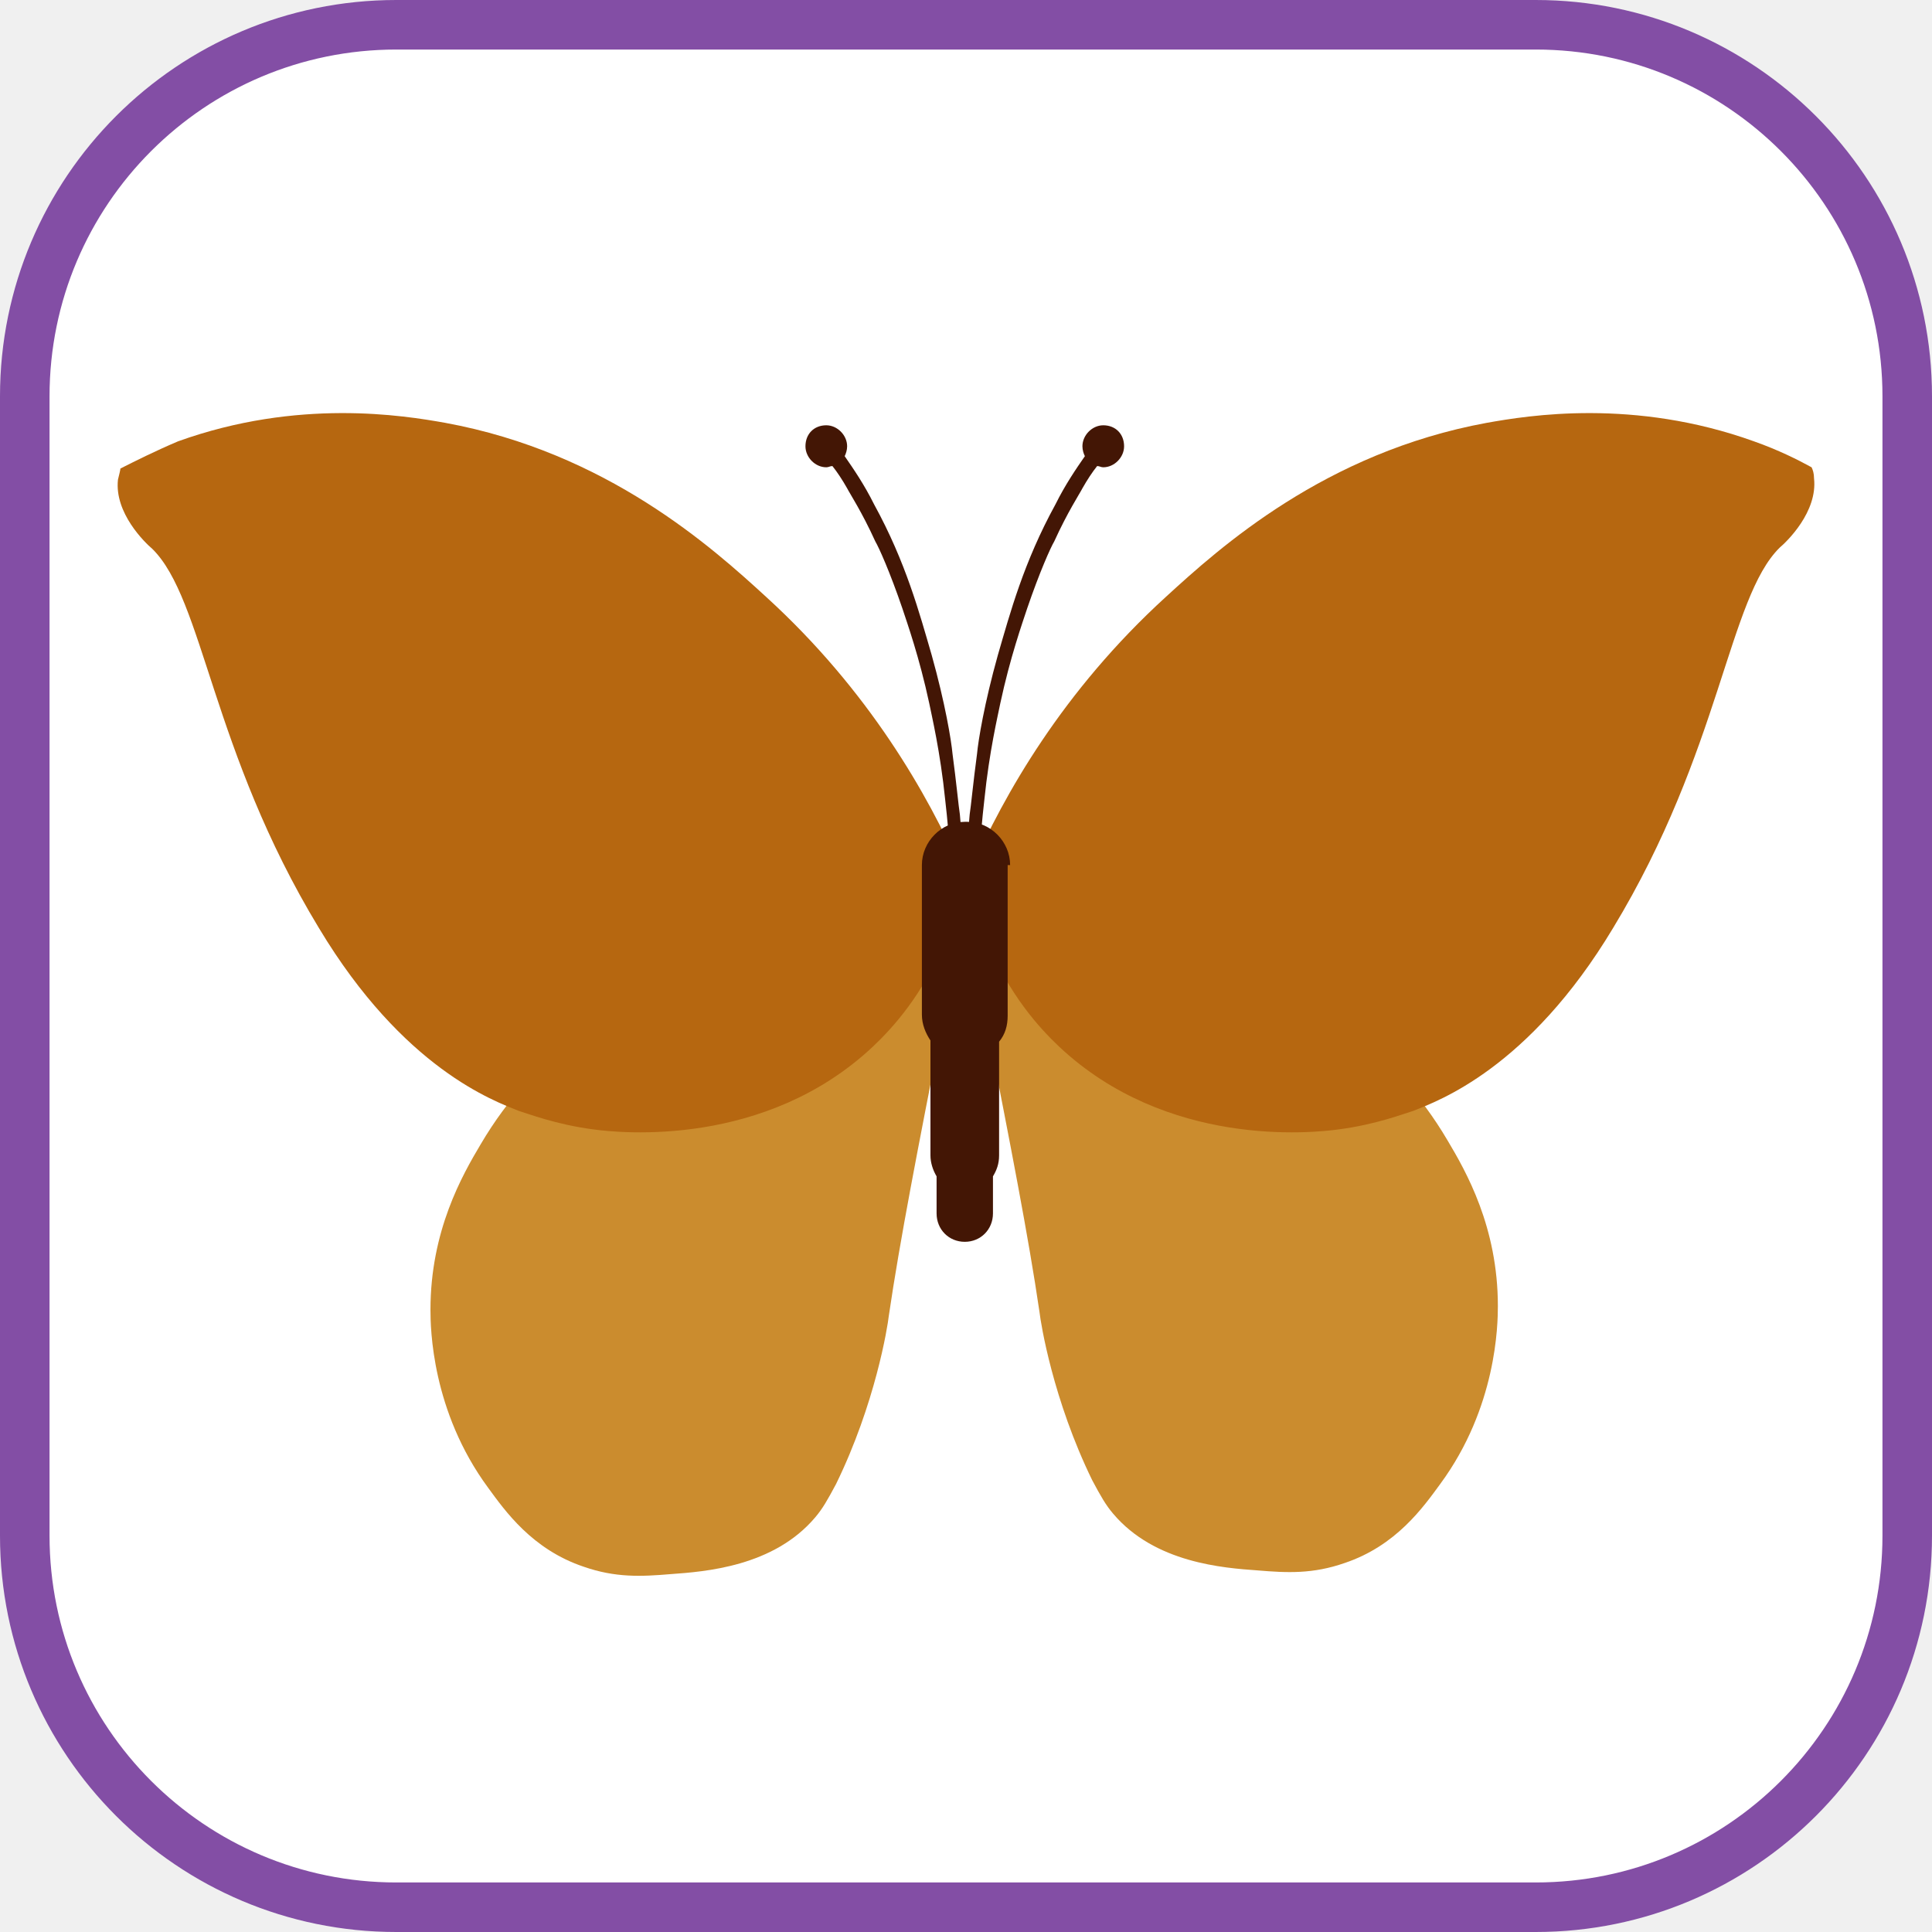
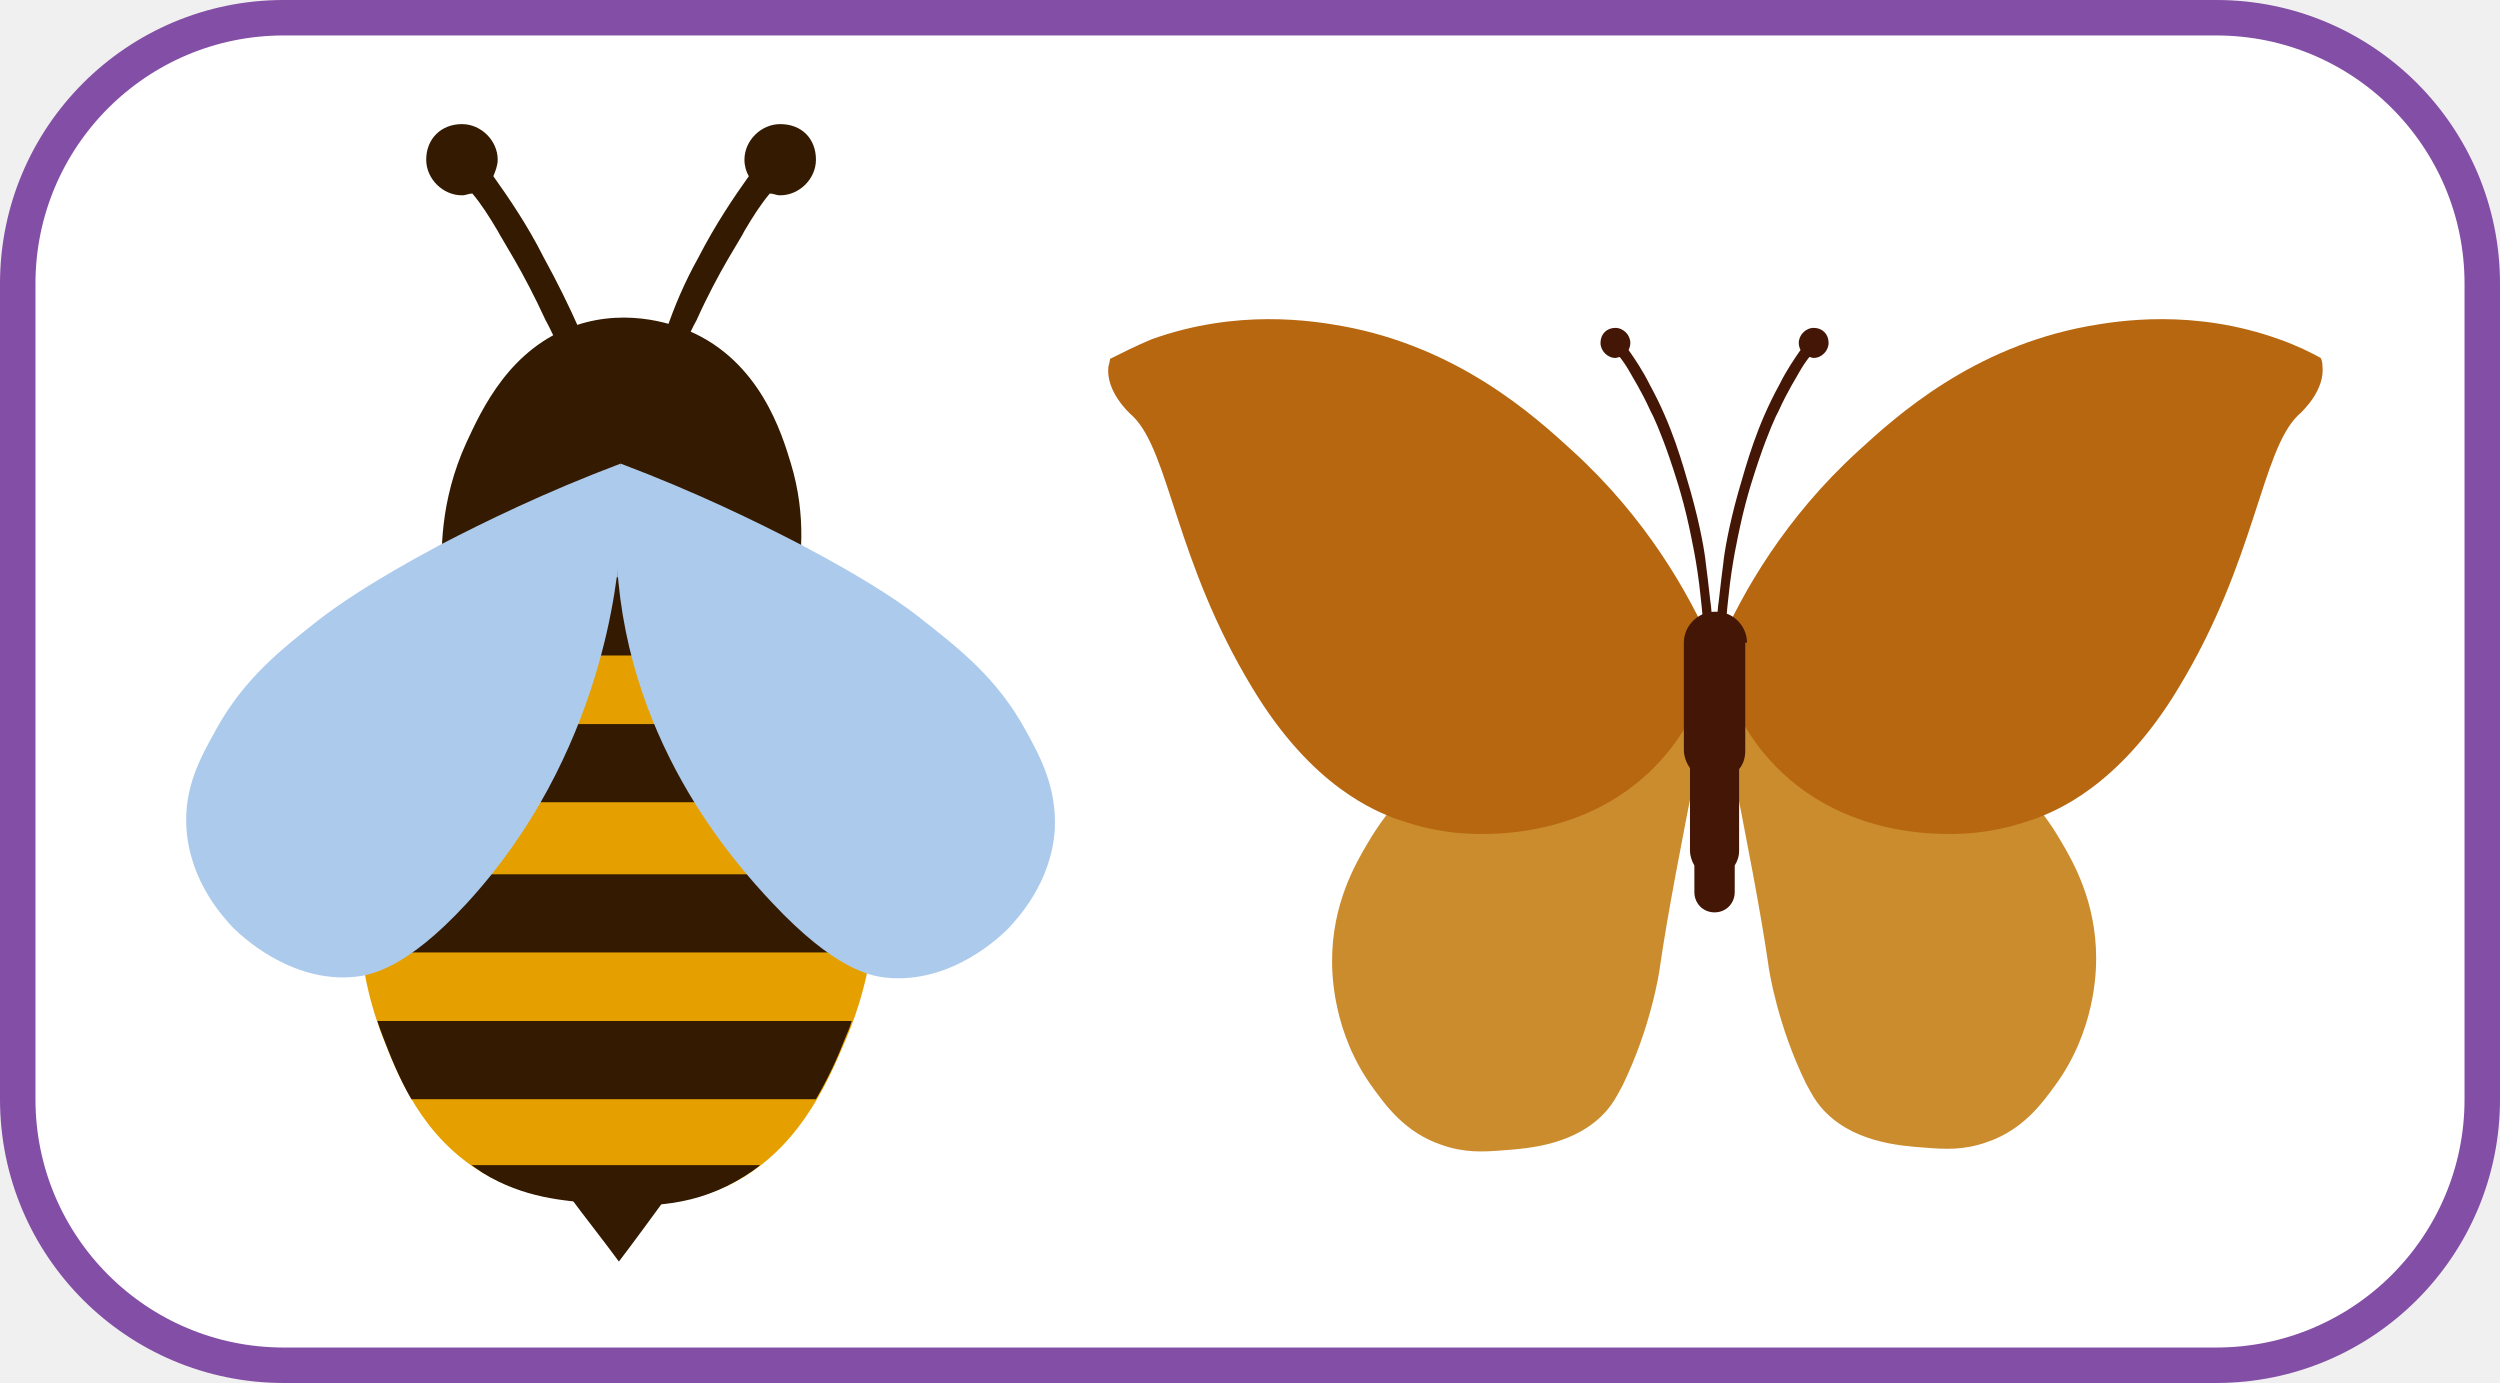
- <svg xmlns="http://www.w3.org/2000/svg" viewBox="0 0 156 156" fill="none">
-   <rect x="2" y="2" width="152" height="152" rx="30" fill="white" stroke="#834EA5" stroke-width="4" />
-   <path d="M79.682 82.716C81.562 92.292 83.047 99.872 83.937 105.957C84.036 106.854 85.026 113.039 88.192 119.522C88.885 120.819 89.281 121.517 89.874 122.215C93.239 126.205 98.78 126.604 101.551 126.803C103.926 127.003 106.004 127.103 108.576 126.205C112.732 124.809 114.909 121.716 116.295 119.821C120.847 113.637 120.946 106.954 120.946 105.458C120.946 99.074 118.373 94.586 116.888 92.092C112.436 84.512 106.004 80.921 103.035 79.325C93.536 74.238 84.432 74.537 80.276 74.936C80.177 77.53 79.88 80.123 79.682 82.716Z" fill="#CB8C2E" />
-   <path d="M78.396 70.248C81.068 64.164 85.817 55.785 94.129 48.205C98.483 44.215 106.993 36.535 120.055 34.141C123.419 33.542 131.929 32.146 141.627 35.637C143.606 36.335 145.189 37.133 146.277 37.732C146.376 37.931 146.475 38.23 146.475 38.629C146.772 41.322 144.298 43.716 143.705 44.215C139.549 48.304 138.955 60.573 130.247 74.936C123.419 86.307 116.097 88.9 114.118 89.698C113.425 89.898 111.149 90.796 108.082 91.195C105.905 91.494 94.228 92.691 85.52 84.512C83.937 83.016 81.463 80.323 79.682 75.934C79.188 74.039 78.792 72.143 78.396 70.248Z" fill="#B66710" />
-   <path d="M76.021 83.016C74.141 92.591 72.657 100.172 71.766 106.256C71.667 107.154 70.677 113.338 67.511 119.821C66.818 121.118 66.423 121.816 65.829 122.514C62.464 126.504 56.923 126.903 54.152 127.103C51.778 127.302 49.7 127.402 47.127 126.504C42.971 125.108 40.794 122.016 39.408 120.121C34.857 113.936 34.758 107.253 34.758 105.757C34.758 99.374 37.33 94.885 38.815 92.391C43.268 84.811 49.7 81.22 52.668 79.624C62.168 74.537 71.271 74.837 75.427 75.236C75.625 77.729 75.823 80.322 76.021 83.016Z" fill="#CB8C2E" />
-   <path d="M77.604 70.248C74.932 64.164 70.183 55.785 61.871 48.205C57.517 44.215 49.007 36.535 35.945 34.141C32.581 33.542 24.071 32.146 14.373 35.637C12.493 36.435 10.91 37.233 9.723 37.831C9.723 37.931 9.624 38.33 9.525 38.729C9.228 41.422 11.702 43.816 12.295 44.315C16.451 48.404 17.045 60.573 25.753 74.936C32.581 86.307 39.903 88.9 41.882 89.698C42.575 89.898 44.851 90.796 47.918 91.195C50.095 91.494 61.772 92.691 70.48 84.512C72.063 83.016 74.537 80.323 76.318 75.934C76.812 74.039 77.208 72.143 77.604 70.248Z" fill="#B66710" />
-   <path d="M81.562 69.849C81.562 67.954 79.979 66.358 78.099 66.358H77.901C76.021 66.358 74.438 67.954 74.438 69.849V81.918C74.438 82.716 74.734 83.415 75.13 84.013V93.289C75.13 93.888 75.328 94.486 75.625 94.985V97.977C75.625 99.274 76.615 100.271 77.901 100.271C79.187 100.271 80.177 99.274 80.177 97.977V94.985C80.474 94.486 80.672 93.987 80.672 93.289V84.113C81.166 83.514 81.364 82.816 81.364 82.018V69.849H81.562Z" fill="#431605" />
-   <path d="M89.083 34.34C88.192 34.34 87.401 35.138 87.401 36.036C87.401 36.335 87.499 36.634 87.599 36.834C86.906 37.831 86.015 39.128 85.224 40.724C82.651 45.412 81.562 49.501 80.573 52.893C79.484 56.783 78.99 59.775 78.891 60.872C78.594 63.067 78.396 65.161 78.297 65.76C78.198 66.957 78.099 67.854 78.099 68.652C78.396 68.652 78.792 68.652 79.088 68.752C79.188 67.655 79.286 66.258 79.484 64.563C79.88 60.673 80.573 57.78 80.771 56.783C81.562 53.092 82.552 50.299 82.948 49.102C83.937 46.21 84.828 44.215 85.125 43.716C86.213 41.322 87.203 39.826 87.401 39.427C87.796 38.729 88.192 38.13 88.588 37.632C88.786 37.632 88.885 37.731 89.083 37.731C89.973 37.731 90.765 36.934 90.765 36.036C90.765 35.038 90.072 34.34 89.083 34.34Z" fill="#431605" />
-   <path d="M66.719 34.34C67.61 34.34 68.402 35.138 68.402 36.036C68.402 36.335 68.303 36.634 68.204 36.834C68.896 37.831 69.787 39.128 70.579 40.724C73.151 45.412 74.24 49.501 75.229 52.893C76.318 56.783 76.812 59.775 76.912 60.872C77.208 63.067 77.406 65.161 77.505 65.76C77.604 66.957 77.703 67.854 77.703 68.652C77.406 68.652 77.01 68.652 76.714 68.752C76.615 67.655 76.516 66.258 76.318 64.563C75.922 60.673 75.229 57.78 75.031 56.783C74.24 53.092 73.25 50.299 72.854 49.102C71.865 46.21 70.974 44.215 70.677 43.716C69.589 41.322 68.6 39.826 68.402 39.427C68.006 38.729 67.61 38.13 67.214 37.632C67.016 37.632 66.917 37.731 66.719 37.731C65.829 37.731 65.037 36.934 65.037 36.036C65.037 35.038 65.73 34.34 66.719 34.34Z" fill="#431605" />
+ <svg xmlns="http://www.w3.org/2000/svg" viewBox="0 0 282 156" fill="none">
+   <rect x="2" y="2" width="278" height="152" rx="30" fill="white" stroke="#834EA5" stroke-width="4" />
+   <path d="M195.182 85.361C197.062 94.937 198.547 102.517 199.437 108.602C199.536 109.499 200.526 115.684 203.692 122.167C204.385 123.464 204.781 124.162 205.374 124.86C208.739 128.85 214.28 129.249 217.051 129.448C219.426 129.648 221.504 129.748 224.076 128.85C228.232 127.453 230.409 124.361 231.795 122.466C236.347 116.282 236.446 109.599 236.446 108.103C236.446 101.719 233.873 97.231 232.388 94.737C227.936 87.157 221.504 83.566 218.535 81.97C209.036 76.883 199.932 77.182 195.776 77.581C195.677 80.175 195.38 82.768 195.182 85.361Z" fill="#CB8C2E" />
+   <path d="M193.896 72.893C196.568 66.809 201.317 58.43 209.629 50.85C213.983 46.86 222.493 39.18 235.555 36.786C238.919 36.187 247.429 34.791 257.127 38.282C259.106 38.98 260.689 39.778 261.777 40.377C261.876 40.576 261.975 40.875 261.975 41.274C262.272 43.967 259.798 46.361 259.205 46.86C255.049 50.949 254.455 63.218 245.747 77.581C238.919 88.952 231.597 91.546 229.618 92.343C228.925 92.543 226.649 93.441 223.582 93.84C221.405 94.139 209.728 95.336 201.02 87.157C199.437 85.66 196.963 82.967 195.182 78.579C194.687 76.683 194.292 74.788 193.896 72.893Z" fill="#B66710" />
+   <path d="M191.521 85.66C189.641 95.236 188.157 102.817 187.266 108.901C187.167 109.799 186.178 115.983 183.011 122.466C182.318 123.763 181.923 124.461 181.329 125.159C177.964 129.149 172.423 129.548 169.652 129.748C167.278 129.947 165.2 130.047 162.627 129.149C158.471 127.753 156.294 124.661 154.908 122.765C150.357 116.581 150.258 109.898 150.258 108.402C150.258 102.019 152.83 97.53 154.315 95.037C158.768 87.456 165.2 83.865 168.168 82.269C177.668 77.182 186.771 77.481 190.927 77.88C191.125 80.374 191.323 82.967 191.521 85.66Z" fill="#CB8C2E" />
+   <path d="M193.104 72.893C190.432 66.809 185.683 58.43 177.371 50.85C173.017 46.86 164.507 39.18 151.445 36.786C148.081 36.187 139.571 34.791 129.873 38.282C127.993 39.08 126.41 39.878 125.223 40.476C125.223 40.576 125.124 40.975 125.025 41.374C124.728 44.067 127.202 46.461 127.795 46.96C131.951 51.049 132.545 63.218 141.253 77.581C148.081 88.952 155.403 91.546 157.382 92.343C158.075 92.543 160.351 93.441 163.418 93.84C165.595 94.139 177.272 95.336 185.98 87.157C187.563 85.66 190.037 82.967 191.818 78.579C192.313 76.683 192.708 74.788 193.104 72.893Z" fill="#B66710" />
+   <path d="M197.062 72.494C197.062 70.599 195.479 69.003 193.599 69.003H193.401C191.521 69.003 189.938 70.599 189.938 72.494V84.563C189.938 85.361 190.235 86.059 190.63 86.658V95.934C190.63 96.533 190.828 97.131 191.125 97.63V100.622C191.125 101.919 192.115 102.916 193.401 102.916C194.687 102.916 195.677 101.919 195.677 100.622V97.63C195.974 97.131 196.172 96.632 196.172 95.934V86.758C196.666 86.159 196.864 85.461 196.864 84.663V72.494H197.062Z" fill="#431605" />
+   <path d="M204.583 36.985C203.692 36.985 202.901 37.783 202.901 38.681C202.901 38.98 203 39.279 203.098 39.479C202.406 40.476 201.515 41.773 200.724 43.369C198.151 48.057 197.062 52.146 196.073 55.538C194.984 59.428 194.49 62.42 194.391 63.517C194.094 65.712 193.896 67.806 193.797 68.405C193.698 69.602 193.599 70.499 193.599 71.297C193.896 71.297 194.292 71.297 194.589 71.397C194.687 70.3 194.786 68.903 194.984 67.208C195.38 63.318 196.073 60.425 196.271 59.428C197.062 55.737 198.052 52.944 198.448 51.747C199.437 48.855 200.328 46.86 200.625 46.361C201.713 43.967 202.703 42.471 202.901 42.072C203.296 41.374 203.692 40.776 204.088 40.277C204.286 40.277 204.385 40.377 204.583 40.377C205.473 40.377 206.265 39.578 206.265 38.681C206.265 37.683 205.572 36.985 204.583 36.985Z" fill="#431605" />
+   <path d="M182.219 36.985C183.11 36.985 183.902 37.783 183.902 38.681C183.902 38.98 183.803 39.279 183.704 39.479C184.396 40.476 185.287 41.773 186.079 43.369C188.651 48.057 189.74 52.146 190.729 55.538C191.818 59.428 192.313 62.42 192.411 63.517C192.708 65.712 192.906 67.806 193.005 68.405C193.104 69.602 193.203 70.499 193.203 71.297C192.906 71.297 192.51 71.297 192.214 71.397C192.115 70.3 192.016 68.903 191.818 67.208C191.422 63.318 190.729 60.425 190.531 59.428C189.74 55.737 188.75 52.944 188.354 51.747C187.365 48.855 186.474 46.86 186.177 46.361C185.089 43.967 184.099 42.471 183.902 42.072C183.506 41.374 183.11 40.776 182.714 40.277C182.516 40.277 182.417 40.377 182.219 40.377C181.329 40.377 180.537 39.578 180.537 38.681C180.537 37.683 181.23 36.985 182.219 36.985Z" fill="#431605" />
+   <path d="M88.005 14C85.842 14 83.973 15.861 83.973 18.015C83.973 18.701 84.17 19.387 84.465 19.876C82.793 22.227 80.728 25.263 78.761 29.083C72.565 40.15 72.368 51.707 73.352 48.867C75.712 42.011 77.876 37.31 78.564 36.134C81.121 30.454 83.58 26.928 83.973 26.047C84.957 24.382 85.842 23.011 86.825 21.835C87.317 21.835 87.514 22.031 88.005 22.031C90.169 22.031 92.038 20.17 92.038 18.015C92.038 15.665 90.464 14 88.005 14Z" fill="#331A00" />
+   <path d="M48.076 18.015C48.076 20.17 49.945 22.031 52.109 22.031C52.6 22.031 52.797 21.835 53.289 21.835C54.272 23.011 55.157 24.382 56.141 26.047C56.633 27.026 58.993 30.552 61.55 36.134C62.239 37.31 64.402 42.011 66.763 48.867C67.746 51.707 75.024 66.986 72.467 57.779C70.106 49.748 67.451 40.15 61.353 29.083C59.485 25.361 57.321 22.227 55.649 19.876C55.846 19.387 56.141 18.701 56.141 18.015C56.141 15.861 54.272 14 52.109 14C49.748 14 48.076 15.665 48.076 18.015Z" fill="#331A00" />
+   <path d="M64.107 134.76C65.976 137.306 67.943 139.755 69.811 142.301C71.68 139.853 73.45 137.404 75.319 134.858C71.582 134.858 67.844 134.858 64.107 134.76Z" fill="#331A00" />
+   <path d="M49.945 66.006C49.65 62.382 49.65 56.408 52.6 49.944C54.371 46.124 57.518 39.269 64.894 36.722C71.188 34.567 76.696 36.918 77.679 37.31C85.744 40.738 88.202 48.965 89.186 52.197C91.054 58.269 90.366 63.656 89.677 66.594C76.401 66.496 63.124 66.3 49.945 66.006Z" fill="#331A00" />
+   <path d="M40.799 94.898C40.405 99.795 39.619 107.826 43.159 116.935C44.929 121.44 47.585 128.198 54.469 132.311C59.091 135.054 63.615 135.348 67.156 135.641C71.09 135.935 76.499 136.327 82.006 133.78C89.874 130.059 93.218 122.419 95.382 117.327C98.627 109.785 98.824 103.125 98.922 99.11C99.119 88.924 96.463 81.285 95.087 77.367C92.628 70.413 89.382 65.125 86.825 61.599C76.302 61.697 65.779 61.795 55.256 61.893C52.6 64.733 49.06 69.14 46.11 75.212C44.929 77.857 41.684 85.006 40.799 94.898Z" fill="#E5A000" />
+   <path d="M85.94 81.677H53.486V90.491H85.94V81.677Z" fill="#331A00" />
+   <path d="M99.02 98.62H41.487V107.435H99.02V98.62Z" fill="#331A00" />
+   <path d="M85.645 65.125H53.191V73.939H85.645V65.125Z" fill="#331A00" />
+   <path d="M70.008 52.294C61.452 55.526 54.666 58.856 49.748 61.403C41.487 65.81 37.75 68.552 36.078 69.826C31.849 73.156 27.522 76.486 24.276 82.46C22.605 85.496 20.736 88.826 21.031 93.429C21.424 99.501 25.26 103.517 26.243 104.594C27.03 105.378 32.734 110.96 40.11 110.177C41.881 109.981 45.913 109.198 52.6 101.95C68.139 85.104 69.713 64.733 69.91 61.697C70.303 57.681 70.205 54.351 70.008 52.294Z" fill="#ACCAEB" />
+   <path d="M70.008 52.294C78.564 55.526 85.35 58.856 90.267 61.403C98.627 65.81 102.364 68.552 103.938 69.826C108.167 73.156 112.494 76.486 115.74 82.46C117.411 85.496 119.182 88.826 118.985 93.527C118.592 99.6 114.756 103.615 113.773 104.692C112.986 105.476 107.38 111.058 99.906 110.275C98.135 110.079 94.103 109.296 87.12 101.852C82.891 97.347 70.008 83.146 69.516 61.599C69.32 57.583 69.713 54.351 70.008 52.294Z" fill="#ACCAEB" />
+   <path d="M42.569 115.172C42.766 115.76 42.962 116.347 43.159 116.837C43.946 118.894 44.929 121.44 46.405 123.987H92.038C93.415 121.636 94.496 119.285 95.283 117.229C95.578 116.543 95.873 115.858 96.07 115.172H42.569Z" fill="#331A00" />
+   <path d="M53.191 131.43C53.584 131.724 54.076 132.018 54.469 132.311C59.091 135.152 63.615 135.445 67.156 135.739C71.09 136.033 76.499 136.523 82.006 133.781C83.383 133.095 84.662 132.311 85.744 131.43H53.191Z" fill="#331A00" />
</svg>
